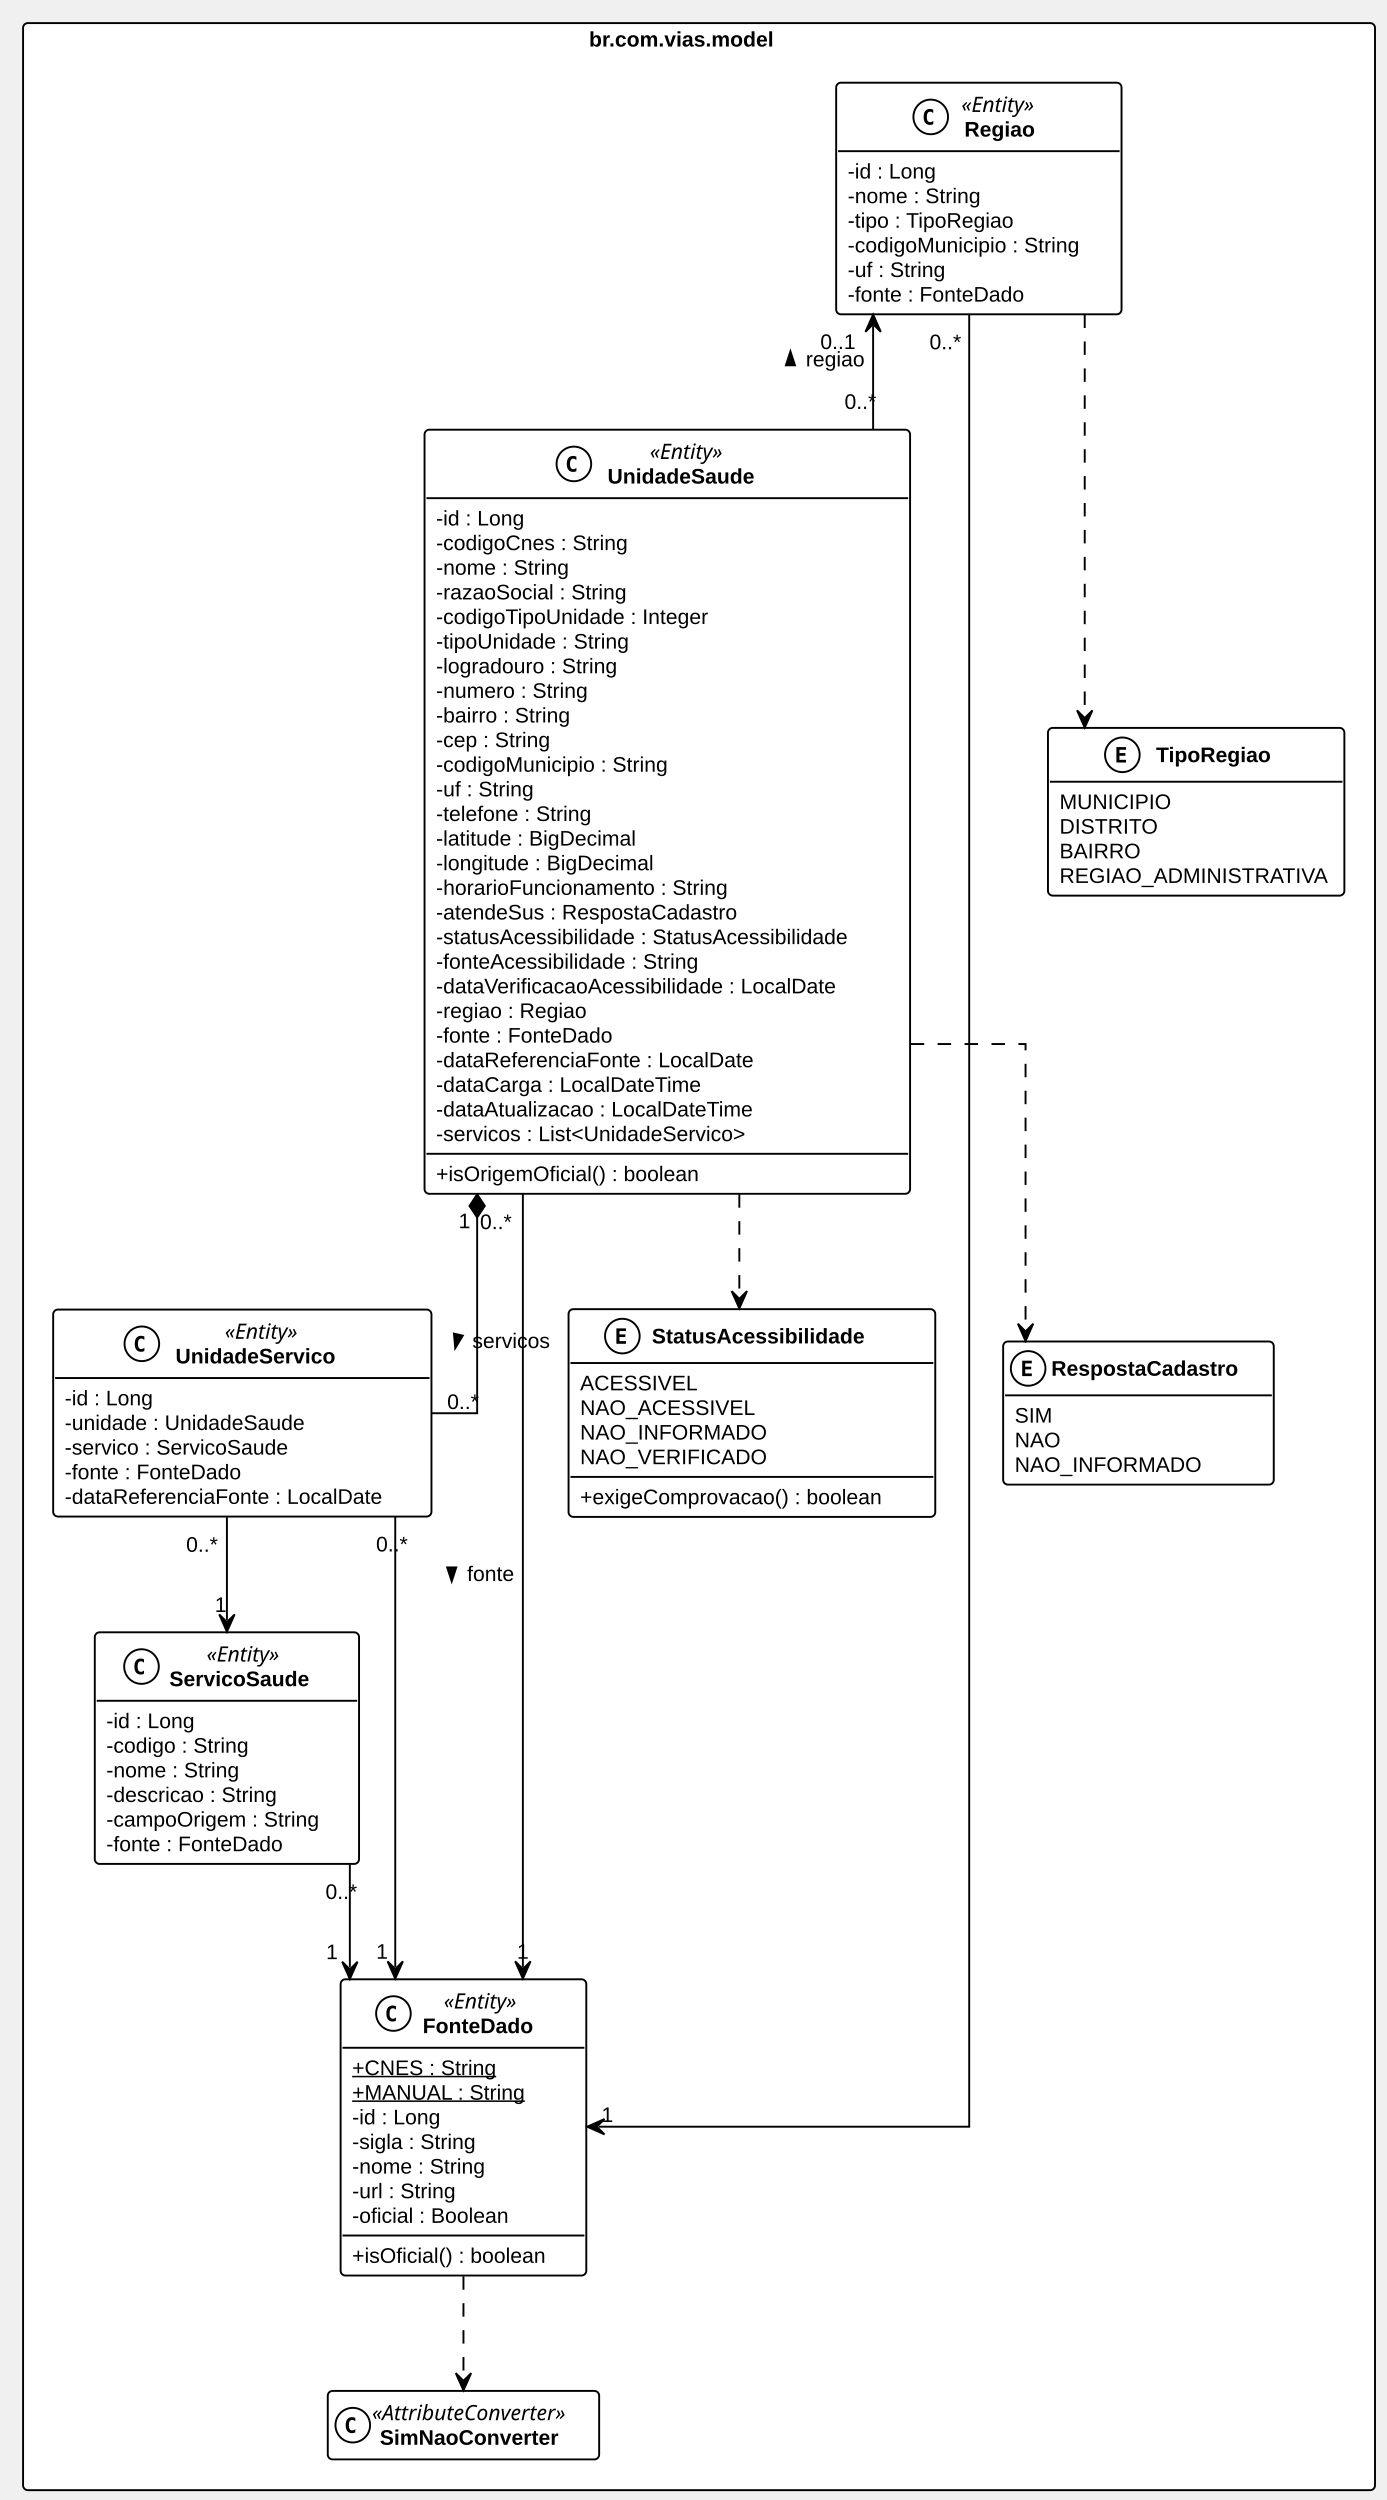
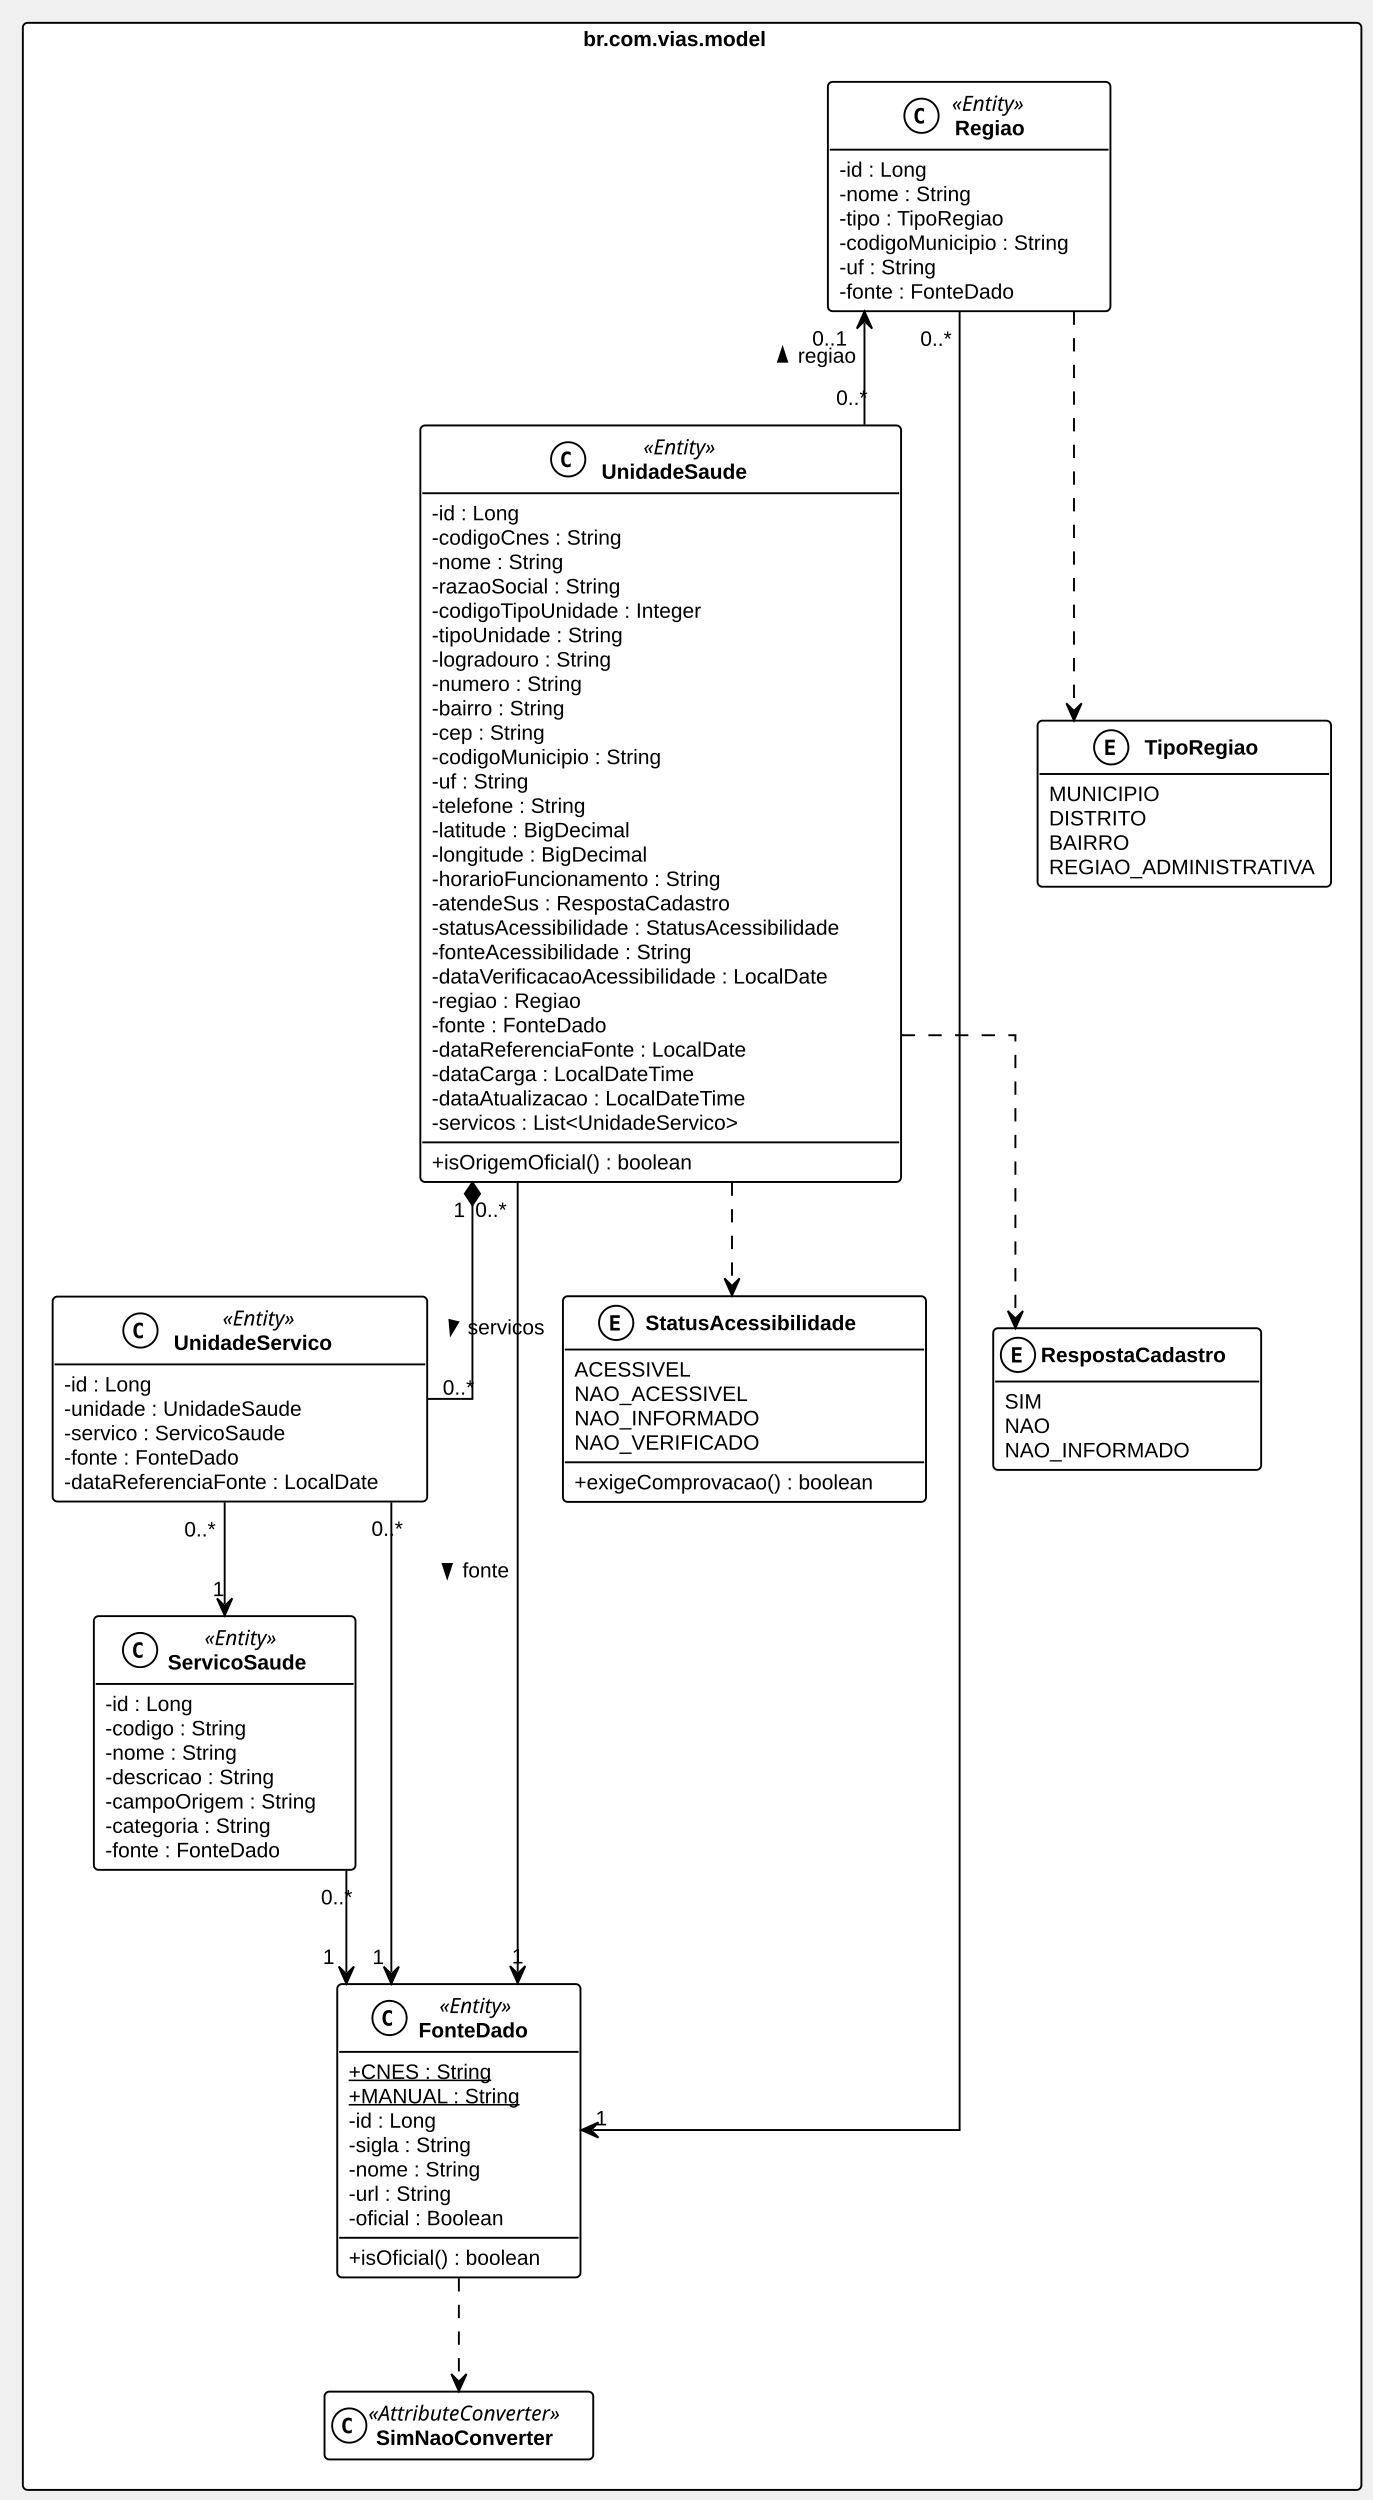
- <svg xmlns="http://www.w3.org/2000/svg" contentStyleType="text/css" data-diagram-type="CLASS" height="1300px" preserveAspectRatio="none" style="width:721px;height:1300px;background:#FFFFFF;" version="1.1" viewBox="0 0 721 1300" width="721px" zoomAndPan="magnify">
+ <svg xmlns="http://www.w3.org/2000/svg" contentStyleType="text/css" data-diagram-type="CLASS" height="1313px" preserveAspectRatio="none" style="width:721px;height:1313px;background:#FFFFFF;" version="1.1" viewBox="0 0 721 1313" width="721px" zoomAndPan="magnify">
  <defs />
  <g>
    <g class="cluster" data-entity="model" data-source-line="12" data-uid="ent0002" id="cluster_model">
-       <rect fill="#FFFFFF" height="1282.89" rx="2.5" ry="2.5" style="stroke:#000000;stroke-width:1;" width="703" x="12" y="12" />
+       <rect fill="#FFFFFF" height="1295.7" rx="2.5" ry="2.5" style="stroke:#000000;stroke-width:1;" width="703" x="12" y="12" />
      <text fill="#000000" font-family="Arial" font-size="11" font-weight="bold" lengthAdjust="spacing" textLength="114.41" x="306.295" y="24.21">br.com.vias.model</text>
    </g>
    <g class="entity" data-entity="UnidadeSaude" data-source-line="13" data-uid="ent0003" id="entity_UnidadeSaude">
      <rect fill="#FFFFFF" height="397.336" rx="2.5" ry="2.5" style="stroke:#000000;stroke-width:1;" width="252.485" x="220.76" y="223.44" />
      <ellipse cx="298.415" cy="241.245" fill="#FFFFFF" rx="9" ry="9" style="stroke:#000000;stroke-width:1;" />
      <path d="M299.727,245.01 Q299.352,245.213 298.93,245.307 Q298.524,245.401 298.055,245.401 Q296.446,245.401 295.587,244.338 Q294.727,243.26 294.727,241.245 Q294.727,239.213 295.587,238.151 Q296.446,237.073 298.055,237.073 Q298.524,237.073 298.93,237.182 Q299.352,237.276 299.727,237.463 L299.727,239.229 Q299.305,238.854 298.915,238.682 Q298.54,238.51 298.134,238.51 Q297.274,238.51 296.821,239.198 Q296.384,239.885 296.384,241.245 Q296.384,242.604 296.821,243.292 Q297.274,243.979 298.134,243.979 Q298.54,243.979 298.915,243.807 Q299.305,243.635 299.727,243.245 L299.727,245.01 Z " fill="#000000" />
      <text fill="#000000" font-family="Verdana" font-size="11" font-style="italic" lengthAdjust="spacing" textLength="45.692" x="337.907" y="238.65">«Entity»</text>
      <text fill="#000000" font-family="Arial" font-size="11" font-weight="bold" lengthAdjust="spacing" textLength="89.676" x="315.915" y="251.455">UnidadeSaude</text>
      <line style="stroke:#000000;stroke-width:1;" x1="221.76" x2="472.245" y1="259.049" y2="259.049" />
      <text fill="#000000" font-family="Arial" font-size="11" lengthAdjust="spacing" textLength="51.52" x="226.76" y="273.26">-id : Long</text>
      <text fill="#000000" font-family="Arial" font-size="11" lengthAdjust="spacing" textLength="111.176" x="226.76" y="286.065">-codigoCnes : String</text>
      <text fill="#000000" font-family="Arial" font-size="11" lengthAdjust="spacing" textLength="78.681" x="226.76" y="298.869">-nome : String</text>
      <text fill="#000000" font-family="Arial" font-size="11" lengthAdjust="spacing" textLength="110.618" x="226.76" y="311.674">-razaoSocial : String</text>
      <text fill="#000000" font-family="Arial" font-size="11" lengthAdjust="spacing" textLength="159.806" x="226.76" y="324.479">-codigoTipoUnidade : Integer</text>
      <text fill="#000000" font-family="Arial" font-size="11" lengthAdjust="spacing" textLength="114.13" x="226.76" y="337.283">-tipoUnidade : String</text>
      <text fill="#000000" font-family="Arial" font-size="11" lengthAdjust="spacing" textLength="107.465" x="226.76" y="350.088">-logradouro : String</text>
      <text fill="#000000" font-family="Arial" font-size="11" lengthAdjust="spacing" textLength="90.175" x="226.76" y="362.893">-numero : String</text>
      <text fill="#000000" font-family="Arial" font-size="11" lengthAdjust="spacing" textLength="80.051" x="226.76" y="375.697">-bairro : String</text>
      <text fill="#000000" font-family="Arial" font-size="11" lengthAdjust="spacing" textLength="67.294" x="226.76" y="388.502">-cep : String</text>
      <text fill="#000000" font-family="Arial" font-size="11" lengthAdjust="spacing" textLength="136.388" x="226.76" y="401.307">-codigoMunicipio : String</text>
      <text fill="#000000" font-family="Arial" font-size="11" lengthAdjust="spacing" textLength="58.341" x="226.76" y="414.111">-uf : String</text>
      <text fill="#000000" font-family="Arial" font-size="11" lengthAdjust="spacing" textLength="92.743" x="226.76" y="426.916">-telefone : String</text>
      <text fill="#000000" font-family="Arial" font-size="11" lengthAdjust="spacing" textLength="119.308" x="226.76" y="439.721">-latitude : BigDecimal</text>
      <text fill="#000000" font-family="Arial" font-size="11" lengthAdjust="spacing" textLength="128.939" x="226.76" y="452.525">-longitude : BigDecimal</text>
      <text fill="#000000" font-family="Arial" font-size="11" lengthAdjust="spacing" textLength="172.084" x="226.76" y="465.33">-horarioFuncionamento : String</text>
      <text fill="#000000" font-family="Arial" font-size="11" lengthAdjust="spacing" textLength="172.976" x="226.76" y="478.135">-atendeSus : RespostaCadastro</text>
      <text fill="#000000" font-family="Arial" font-size="11" lengthAdjust="spacing" textLength="240.485" x="226.76" y="490.94">-statusAcessibilidade : StatusAcessibilidade</text>
      <text fill="#000000" font-family="Arial" font-size="11" lengthAdjust="spacing" textLength="154.634" x="226.76" y="503.744">-fonteAcessibilidade : String</text>
      <text fill="#000000" font-family="Arial" font-size="11" lengthAdjust="spacing" textLength="234.029" x="226.76" y="516.549">-dataVerificacaoAcessibilidade : LocalDate</text>
      <text fill="#000000" font-family="Arial" font-size="11" lengthAdjust="spacing" textLength="87.388" x="226.76" y="529.354">-regiao : Regiao</text>
      <text fill="#000000" font-family="Arial" font-size="11" lengthAdjust="spacing" textLength="103.356" x="226.76" y="542.158">-fonte : FonteDado</text>
      <text fill="#000000" font-family="Arial" font-size="11" lengthAdjust="spacing" textLength="184.707" x="226.76" y="554.963">-dataReferenciaFonte : LocalDate</text>
      <text fill="#000000" font-family="Arial" font-size="11" lengthAdjust="spacing" textLength="154.365" x="226.76" y="567.768">-dataCarga : LocalDateTime</text>
      <text fill="#000000" font-family="Arial" font-size="11" lengthAdjust="spacing" textLength="185.394" x="226.76" y="580.572">-dataAtualizacao : LocalDateTime</text>
      <text fill="#000000" font-family="Arial" font-size="11" lengthAdjust="spacing" textLength="183.595" x="226.76" y="593.377">-servicos : List&lt;UnidadeServico&gt;</text>
      <line style="stroke:#000000;stroke-width:1;" x1="221.76" x2="472.245" y1="599.971" y2="599.971" />
      <text fill="#000000" font-family="Arial" font-size="11" lengthAdjust="spacing" textLength="156.455" x="226.76" y="614.182">+isOrigemOficial() : boolean</text>
    </g>
    <g class="entity" data-entity="UnidadeServico" data-source-line="42" data-uid="ent0004" id="entity_UnidadeServico">
      <rect fill="#FFFFFF" height="107.633" rx="2.5" ry="2.5" style="stroke:#000000;stroke-width:1;" width="196.707" x="27.65" y="680.97" />
      <ellipse cx="73.758" cy="698.775" fill="#FFFFFF" rx="9" ry="9" style="stroke:#000000;stroke-width:1;" />
      <path d="M75.07,702.54 Q74.695,702.743 74.273,702.837 Q73.867,702.931 73.398,702.931 Q71.789,702.931 70.93,701.868 Q70.07,700.79 70.07,698.775 Q70.07,696.743 70.93,695.681 Q71.789,694.603 73.398,694.603 Q73.867,694.603 74.273,694.712 Q74.695,694.806 75.07,694.993 L75.07,696.759 Q74.648,696.384 74.258,696.212 Q73.883,696.04 73.476,696.04 Q72.617,696.04 72.164,696.728 Q71.726,697.415 71.726,698.775 Q71.726,700.134 72.164,700.822 Q72.617,701.509 73.476,701.509 Q73.883,701.509 74.258,701.337 Q74.648,701.165 75.07,700.775 L75.07,702.54 Z " fill="#000000" />
      <text fill="#000000" font-family="Verdana" font-size="11" font-style="italic" lengthAdjust="spacing" textLength="45.692" x="116.907" y="696.18">«Entity»</text>
      <text fill="#000000" font-family="Arial" font-size="11" font-weight="bold" lengthAdjust="spacing" textLength="96.991" x="91.258" y="708.985">UnidadeServico</text>
      <line style="stroke:#000000;stroke-width:1;" x1="28.65" x2="223.357" y1="716.579" y2="716.579" />
      <text fill="#000000" font-family="Arial" font-size="11" lengthAdjust="spacing" textLength="51.52" x="33.65" y="730.79">-id : Long</text>
      <text fill="#000000" font-family="Arial" font-size="11" lengthAdjust="spacing" textLength="139.138" x="33.65" y="743.595">-unidade : UnidadeSaude</text>
      <text fill="#000000" font-family="Arial" font-size="11" lengthAdjust="spacing" textLength="129.094" x="33.65" y="756.399">-servico : ServicoSaude</text>
      <text fill="#000000" font-family="Arial" font-size="11" lengthAdjust="spacing" textLength="103.356" x="33.65" y="769.204">-fonte : FonteDado</text>
      <text fill="#000000" font-family="Arial" font-size="11" lengthAdjust="spacing" textLength="184.707" x="33.65" y="782.009">-dataReferenciaFonte : LocalDate</text>
    </g>
    <g class="entity" data-entity="ServicoSaude" data-source-line="49" data-uid="ent0005" id="entity_ServicoSaude">
-       <rect fill="#FFFFFF" height="120.438" rx="2.5" ry="2.5" style="stroke:#000000;stroke-width:1;" width="137.415" x="49.29" y="848.8" />
+       <rect fill="#FFFFFF" height="133.242" rx="2.5" ry="2.5" style="stroke:#000000;stroke-width:1;" width="137.415" x="49.29" y="848.8" />
      <ellipse cx="73.575" cy="866.605" fill="#FFFFFF" rx="9" ry="9" style="stroke:#000000;stroke-width:1;" />
      <path d="M74.888,870.37 Q74.513,870.573 74.091,870.667 Q73.684,870.761 73.216,870.761 Q71.606,870.761 70.747,869.698 Q69.888,868.62 69.888,866.605 Q69.888,864.573 70.747,863.511 Q71.606,862.433 73.216,862.433 Q73.684,862.433 74.091,862.542 Q74.513,862.636 74.888,862.823 L74.888,864.589 Q74.466,864.214 74.075,864.042 Q73.7,863.87 73.294,863.87 Q72.434,863.87 71.981,864.558 Q71.544,865.245 71.544,866.605 Q71.544,867.964 71.981,868.652 Q72.434,869.339 73.294,869.339 Q73.7,869.339 74.075,869.167 Q74.466,868.995 74.888,868.605 L74.888,870.37 Z " fill="#000000" />
      <text fill="#000000" font-family="Verdana" font-size="11" font-style="italic" lengthAdjust="spacing" textLength="45.692" x="107.406" y="864.01">«Entity»</text>
      <text fill="#000000" font-family="Arial" font-size="11" font-weight="bold" lengthAdjust="spacing" textLength="84.337" x="88.083" y="876.815">ServicoSaude</text>
      <line style="stroke:#000000;stroke-width:1;" x1="50.29" x2="185.705" y1="884.409" y2="884.409" />
      <text fill="#000000" font-family="Arial" font-size="11" lengthAdjust="spacing" textLength="51.52" x="55.29" y="898.62">-id : Long</text>
      <text fill="#000000" font-family="Arial" font-size="11" lengthAdjust="spacing" textLength="84.025" x="55.29" y="911.424">-codigo : String</text>
      <text fill="#000000" font-family="Arial" font-size="11" lengthAdjust="spacing" textLength="78.681" x="55.29" y="924.229">-nome : String</text>
      <text fill="#000000" font-family="Arial" font-size="11" lengthAdjust="spacing" textLength="100.123" x="55.29" y="937.034">-descricao : String</text>
      <text fill="#000000" font-family="Arial" font-size="11" lengthAdjust="spacing" textLength="125.415" x="55.29" y="949.839">-campoOrigem : String</text>
-       <text fill="#000000" font-family="Arial" font-size="11" lengthAdjust="spacing" textLength="103.356" x="55.29" y="962.643">-fonte : FonteDado</text>
-     </g>
-     <g class="entity" data-entity="Regiao" data-source-line="57" data-uid="ent0006" id="entity_Regiao">
+       <text fill="#000000" font-family="Arial" font-size="11" lengthAdjust="spacing" textLength="99.397" x="55.29" y="962.643">-categoria : String</text>
+       <text fill="#000000" font-family="Arial" font-size="11" lengthAdjust="spacing" textLength="103.356" x="55.29" y="975.448">-fonte : FonteDado</text>
+     </g>
+     <g class="entity" data-entity="Regiao" data-source-line="58" data-uid="ent0006" id="entity_Regiao">
      <rect fill="#FFFFFF" height="120.438" rx="2.5" ry="2.5" style="stroke:#000000;stroke-width:1;" width="148.388" x="434.81" y="43" />
      <ellipse cx="483.976" cy="60.805" fill="#FFFFFF" rx="9" ry="9" style="stroke:#000000;stroke-width:1;" />
      <path d="M485.289,64.57 Q484.914,64.773 484.492,64.867 Q484.086,64.961 483.617,64.961 Q482.008,64.961 481.148,63.898 Q480.289,62.82 480.289,60.805 Q480.289,58.773 481.148,57.711 Q482.008,56.633 483.617,56.633 Q484.086,56.633 484.492,56.742 Q484.914,56.836 485.289,57.023 L485.289,58.789 Q484.867,58.414 484.476,58.242 Q484.101,58.07 483.695,58.07 Q482.836,58.07 482.383,58.758 Q481.945,59.445 481.945,60.805 Q481.945,62.164 482.383,62.852 Q482.836,63.539 483.695,63.539 Q484.101,63.539 484.476,63.367 Q484.867,63.195 485.289,62.805 L485.289,64.57 Z " fill="#000000" />
      <text fill="#000000" font-family="Verdana" font-size="11" font-style="italic" lengthAdjust="spacing" textLength="45.692" x="499.908" y="58.21">«Entity»</text>
      <text fill="#000000" font-family="Arial" font-size="11" font-weight="bold" lengthAdjust="spacing" textLength="42.555" x="501.476" y="71.015">Regiao</text>
      <line style="stroke:#000000;stroke-width:1;" x1="435.81" x2="582.198" y1="78.609" y2="78.609" />
      <text fill="#000000" font-family="Arial" font-size="11" lengthAdjust="spacing" textLength="51.52" x="440.81" y="92.82">-id : Long</text>
      <text fill="#000000" font-family="Arial" font-size="11" lengthAdjust="spacing" textLength="78.681" x="440.81" y="105.624">-nome : String</text>
      <text fill="#000000" font-family="Arial" font-size="11" lengthAdjust="spacing" textLength="97.158" x="440.81" y="118.429">-tipo : TipoRegiao</text>
      <text fill="#000000" font-family="Arial" font-size="11" lengthAdjust="spacing" textLength="136.388" x="440.81" y="131.234">-codigoMunicipio : String</text>
      <text fill="#000000" font-family="Arial" font-size="11" lengthAdjust="spacing" textLength="58.341" x="440.81" y="144.039">-uf : String</text>
      <text fill="#000000" font-family="Arial" font-size="11" lengthAdjust="spacing" textLength="103.356" x="440.81" y="156.843">-fonte : FonteDado</text>
    </g>
-     <g class="entity" data-entity="FonteDado" data-source-line="65" data-uid="ent0007" id="entity_FonteDado">
-       <rect fill="#FFFFFF" height="154.047" rx="2.5" ry="2.5" style="stroke:#000000;stroke-width:1;" width="127.752" x="177.12" y="1029.23" />
-       <ellipse cx="204.586" cy="1047.035" fill="#FFFFFF" rx="9" ry="9" style="stroke:#000000;stroke-width:1;" />
-       <path d="M205.898,1050.8 Q205.523,1051.003 205.101,1051.097 Q204.695,1051.191 204.226,1051.191 Q202.617,1051.191 201.758,1050.128 Q200.898,1049.05 200.898,1047.035 Q200.898,1045.003 201.758,1043.941 Q202.617,1042.863 204.226,1042.863 Q204.695,1042.863 205.101,1042.972 Q205.523,1043.066 205.898,1043.253 L205.898,1045.019 Q205.476,1044.644 205.086,1044.472 Q204.711,1044.3 204.305,1044.3 Q203.445,1044.3 202.992,1044.988 Q202.555,1045.675 202.555,1047.035 Q202.555,1048.394 202.992,1049.082 Q203.445,1049.769 204.305,1049.769 Q204.711,1049.769 205.086,1049.597 Q205.476,1049.425 205.898,1049.035 L205.898,1050.8 Z " fill="#000000" />
-       <text fill="#000000" font-family="Verdana" font-size="11" font-style="italic" lengthAdjust="spacing" textLength="45.692" x="230.758" y="1044.44">«Entity»</text>
-       <text fill="#000000" font-family="Arial" font-size="11" font-weight="bold" lengthAdjust="spacing" textLength="67.606" x="219.801" y="1057.245">FonteDado</text>
-       <line style="stroke:#000000;stroke-width:1;" x1="178.12" x2="303.872" y1="1064.839" y2="1064.839" />
-       <text fill="#000000" font-family="Arial" font-size="11" lengthAdjust="spacing" text-decoration="underline" textLength="82.586" x="183.12" y="1079.05">+CNES : String</text>
-       <text fill="#000000" font-family="Arial" font-size="11" lengthAdjust="spacing" text-decoration="underline" textLength="99.693" x="183.12" y="1091.854">+MANUAL : String</text>
-       <text fill="#000000" font-family="Arial" font-size="11" lengthAdjust="spacing" textLength="51.52" x="183.12" y="1104.659">-id : Long</text>
-       <text fill="#000000" font-family="Arial" font-size="11" lengthAdjust="spacing" textLength="73.063" x="183.12" y="1117.464">-sigla : String</text>
-       <text fill="#000000" font-family="Arial" font-size="11" lengthAdjust="spacing" textLength="78.681" x="183.12" y="1130.269">-nome : String</text>
-       <text fill="#000000" font-family="Arial" font-size="11" lengthAdjust="spacing" textLength="62.047" x="183.12" y="1143.073">-url : String</text>
-       <text fill="#000000" font-family="Arial" font-size="11" lengthAdjust="spacing" textLength="91.77" x="183.12" y="1155.878">-oficial : Boolean</text>
-       <line style="stroke:#000000;stroke-width:1;" x1="178.12" x2="303.872" y1="1162.472" y2="1162.472" />
-       <text fill="#000000" font-family="Arial" font-size="11" lengthAdjust="spacing" textLength="115.752" x="183.12" y="1176.683">+isOficial() : boolean</text>
-     </g>
-     <g class="entity" data-entity="StatusAcessibilidade" data-source-line="75" data-uid="ent0008" id="entity_StatusAcessibilidade">
-       <rect fill="#FFFFFF" height="108.023" rx="2.5" ry="2.5" style="stroke:#000000;stroke-width:1;" width="190.691" x="295.65" y="680.77" />
-       <ellipse cx="323.623" cy="694.77" fill="#FFFFFF" rx="9" ry="9" style="stroke:#000000;stroke-width:1;" />
-       <path d="M325.514,698.77 L320.53,698.77 L320.53,690.754 L325.514,690.754 L325.514,692.145 L322.108,692.145 L322.108,693.879 L325.202,693.879 L325.202,695.27 L322.108,695.27 L322.108,697.379 L325.514,697.379 L325.514,698.77 Z " fill="#000000" />
-       <text fill="#000000" font-family="Arial" font-size="11" font-weight="bold" lengthAdjust="spacing" textLength="129.417" x="338.951" y="698.578">StatusAcessibilidade</text>
-       <line style="stroke:#000000;stroke-width:1;" x1="296.65" x2="485.341" y1="708.77" y2="708.77" />
-       <text fill="#000000" font-family="Arial" font-size="11" lengthAdjust="spacing" textLength="59.968" x="301.65" y="722.98">ACESSIVEL</text>
-       <text fill="#000000" font-family="Arial" font-size="11" lengthAdjust="spacing" textLength="89.88" x="301.65" y="735.785">NAO_ACESSIVEL</text>
-       <text fill="#000000" font-family="Arial" font-size="11" lengthAdjust="spacing" textLength="98.157" x="301.65" y="748.59">NAO_INFORMADO</text>
-       <text fill="#000000" font-family="Arial" font-size="11" lengthAdjust="spacing" textLength="97.179" x="301.65" y="761.394">NAO_VERIFICADO</text>
-       <line style="stroke:#000000;stroke-width:1;" x1="296.65" x2="485.341" y1="767.989" y2="767.989" />
-       <text fill="#000000" font-family="Arial" font-size="11" lengthAdjust="spacing" textLength="178.691" x="301.65" y="782.199">+exigeComprovacao() : boolean</text>
-     </g>
-     <g class="entity" data-entity="RespostaCadastro" data-source-line="82" data-uid="ent0009" id="entity_RespostaCadastro">
+     <g class="entity" data-entity="FonteDado" data-source-line="66" data-uid="ent0007" id="entity_FonteDado">
+       <rect fill="#FFFFFF" height="154.047" rx="2.5" ry="2.5" style="stroke:#000000;stroke-width:1;" width="127.752" x="177.12" y="1042.04" />
+       <ellipse cx="204.586" cy="1059.845" fill="#FFFFFF" rx="9" ry="9" style="stroke:#000000;stroke-width:1;" />
+       <path d="M205.898,1063.61 Q205.523,1063.813 205.101,1063.907 Q204.695,1064.001 204.226,1064.001 Q202.617,1064.001 201.758,1062.938 Q200.898,1061.86 200.898,1059.845 Q200.898,1057.813 201.758,1056.751 Q202.617,1055.673 204.226,1055.673 Q204.695,1055.673 205.101,1055.782 Q205.523,1055.876 205.898,1056.063 L205.898,1057.829 Q205.476,1057.454 205.086,1057.282 Q204.711,1057.11 204.305,1057.11 Q203.445,1057.11 202.992,1057.798 Q202.555,1058.485 202.555,1059.845 Q202.555,1061.204 202.992,1061.892 Q203.445,1062.579 204.305,1062.579 Q204.711,1062.579 205.086,1062.407 Q205.476,1062.235 205.898,1061.845 L205.898,1063.61 Z " fill="#000000" />
+       <text fill="#000000" font-family="Verdana" font-size="11" font-style="italic" lengthAdjust="spacing" textLength="45.692" x="230.758" y="1057.25">«Entity»</text>
+       <text fill="#000000" font-family="Arial" font-size="11" font-weight="bold" lengthAdjust="spacing" textLength="67.606" x="219.801" y="1070.055">FonteDado</text>
+       <line style="stroke:#000000;stroke-width:1;" x1="178.12" x2="303.872" y1="1077.649" y2="1077.649" />
+       <text fill="#000000" font-family="Arial" font-size="11" lengthAdjust="spacing" text-decoration="underline" textLength="82.586" x="183.12" y="1091.86">+CNES : String</text>
+       <text fill="#000000" font-family="Arial" font-size="11" lengthAdjust="spacing" text-decoration="underline" textLength="99.693" x="183.12" y="1104.665">+MANUAL : String</text>
+       <text fill="#000000" font-family="Arial" font-size="11" lengthAdjust="spacing" textLength="51.52" x="183.12" y="1117.469">-id : Long</text>
+       <text fill="#000000" font-family="Arial" font-size="11" lengthAdjust="spacing" textLength="73.063" x="183.12" y="1130.274">-sigla : String</text>
+       <text fill="#000000" font-family="Arial" font-size="11" lengthAdjust="spacing" textLength="78.681" x="183.12" y="1143.079">-nome : String</text>
+       <text fill="#000000" font-family="Arial" font-size="11" lengthAdjust="spacing" textLength="62.047" x="183.12" y="1155.883">-url : String</text>
+       <text fill="#000000" font-family="Arial" font-size="11" lengthAdjust="spacing" textLength="91.77" x="183.12" y="1168.688">-oficial : Boolean</text>
+       <line style="stroke:#000000;stroke-width:1;" x1="178.12" x2="303.872" y1="1175.282" y2="1175.282" />
+       <text fill="#000000" font-family="Arial" font-size="11" lengthAdjust="spacing" textLength="115.752" x="183.12" y="1189.493">+isOficial() : boolean</text>
+     </g>
+     <g class="entity" data-entity="StatusAcessibilidade" data-source-line="76" data-uid="ent0008" id="entity_StatusAcessibilidade">
+       <rect fill="#FFFFFF" height="108.023" rx="2.5" ry="2.5" style="stroke:#000000;stroke-width:1;" width="190.691" x="295.65" y="680.78" />
+       <ellipse cx="323.623" cy="694.78" fill="#FFFFFF" rx="9" ry="9" style="stroke:#000000;stroke-width:1;" />
+       <path d="M325.514,698.78 L320.53,698.78 L320.53,690.764 L325.514,690.764 L325.514,692.155 L322.108,692.155 L322.108,693.889 L325.202,693.889 L325.202,695.28 L322.108,695.28 L322.108,697.389 L325.514,697.389 L325.514,698.78 Z " fill="#000000" />
+       <text fill="#000000" font-family="Arial" font-size="11" font-weight="bold" lengthAdjust="spacing" textLength="129.417" x="338.951" y="698.588">StatusAcessibilidade</text>
+       <line style="stroke:#000000;stroke-width:1;" x1="296.65" x2="485.341" y1="708.78" y2="708.78" />
+       <text fill="#000000" font-family="Arial" font-size="11" lengthAdjust="spacing" textLength="59.968" x="301.65" y="722.99">ACESSIVEL</text>
+       <text fill="#000000" font-family="Arial" font-size="11" lengthAdjust="spacing" textLength="89.88" x="301.65" y="735.795">NAO_ACESSIVEL</text>
+       <text fill="#000000" font-family="Arial" font-size="11" lengthAdjust="spacing" textLength="98.157" x="301.65" y="748.6">NAO_INFORMADO</text>
+       <text fill="#000000" font-family="Arial" font-size="11" lengthAdjust="spacing" textLength="97.179" x="301.65" y="761.404">NAO_VERIFICADO</text>
+       <line style="stroke:#000000;stroke-width:1;" x1="296.65" x2="485.341" y1="767.999" y2="767.999" />
+       <text fill="#000000" font-family="Arial" font-size="11" lengthAdjust="spacing" textLength="178.691" x="301.65" y="782.209">+exigeComprovacao() : boolean</text>
+     </g>
+     <g class="entity" data-entity="RespostaCadastro" data-source-line="83" data-uid="ent0009" id="entity_RespostaCadastro">
      <rect fill="#FFFFFF" height="74.414" rx="2.5" ry="2.5" style="stroke:#000000;stroke-width:1;" width="140.718" x="521.64" y="697.58" />
      <ellipse cx="534.64" cy="711.58" fill="#FFFFFF" rx="9" ry="9" style="stroke:#000000;stroke-width:1;" />
      <path d="M536.531,715.58 L531.546,715.58 L531.546,707.564 L536.531,707.564 L536.531,708.955 L533.124,708.955 L533.124,710.689 L536.218,710.689 L536.218,712.08 L533.124,712.08 L533.124,714.189 L536.531,714.189 L536.531,715.58 Z " fill="#000000" />
      <text fill="#000000" font-family="Arial" font-size="11" font-weight="bold" lengthAdjust="spacing" textLength="112.718" x="546.64" y="715.388">RespostaCadastro</text>
      <line style="stroke:#000000;stroke-width:1;" x1="522.64" x2="661.358" y1="725.58" y2="725.58" />
      <text fill="#000000" font-family="Arial" font-size="11" lengthAdjust="spacing" textLength="19.717" x="527.64" y="739.79">SIM</text>
      <text fill="#000000" font-family="Arial" font-size="11" lengthAdjust="spacing" textLength="24.412" x="527.64" y="752.595">NAO</text>
      <text fill="#000000" font-family="Arial" font-size="11" lengthAdjust="spacing" textLength="98.157" x="527.64" y="765.4">NAO_INFORMADO</text>
    </g>
-     <g class="entity" data-entity="TipoRegiao" data-source-line="87" data-uid="ent0010" id="entity_TipoRegiao">
+     <g class="entity" data-entity="TipoRegiao" data-source-line="88" data-uid="ent0010" id="entity_TipoRegiao">
      <rect fill="#FFFFFF" height="87.219" rx="2.5" ry="2.5" style="stroke:#000000;stroke-width:1;" width="154.13" x="544.94" y="378.5" />
      <ellipse cx="583.625" cy="392.5" fill="#FFFFFF" rx="9" ry="9" style="stroke:#000000;stroke-width:1;" />
      <path d="M585.515,396.5 L580.531,396.5 L580.531,388.484 L585.515,388.484 L585.515,389.875 L582.109,389.875 L582.109,391.609 L585.203,391.609 L585.203,393 L582.109,393 L582.109,395.109 L585.515,395.109 L585.515,396.5 Z " fill="#000000" />
      <text fill="#000000" font-family="Arial" font-size="11" font-weight="bold" lengthAdjust="spacing" textLength="69.26" x="601.125" y="396.308">TipoRegiao</text>
      <line style="stroke:#000000;stroke-width:1;" x1="545.94" x2="698.07" y1="406.5" y2="406.5" />
      <text fill="#000000" font-family="Arial" font-size="11" lengthAdjust="spacing" textLength="58.475" x="550.94" y="420.71">MUNICIPIO</text>
      <text fill="#000000" font-family="Arial" font-size="11" lengthAdjust="spacing" textLength="51.681" x="550.94" y="433.515">DISTRITO</text>
      <text fill="#000000" font-family="Arial" font-size="11" lengthAdjust="spacing" textLength="42.26" x="550.94" y="446.32">BAIRRO</text>
      <text fill="#000000" font-family="Arial" font-size="11" lengthAdjust="spacing" textLength="142.13" x="550.94" y="459.125">REGIAO_ADMINISTRATIVA</text>
    </g>
-     <g class="entity" data-entity="SimNaoConverter" data-source-line="93" data-uid="ent0011" id="entity_SimNaoConverter">
-       <rect fill="#FFFFFF" height="35.609" rx="2.5" ry="2.5" style="stroke:#000000;stroke-width:1;" width="141.127" x="170.44" y="1243.28" />
-       <ellipse cx="183.44" cy="1261.085" fill="#FFFFFF" rx="9" ry="9" style="stroke:#000000;stroke-width:1;" />
-       <path d="M184.752,1264.85 Q184.377,1265.053 183.956,1265.147 Q183.549,1265.241 183.081,1265.241 Q181.471,1265.241 180.612,1264.178 Q179.752,1263.1 179.752,1261.085 Q179.752,1259.053 180.612,1257.991 Q181.471,1256.913 183.081,1256.913 Q183.549,1256.913 183.956,1257.022 Q184.377,1257.116 184.752,1257.303 L184.752,1259.069 Q184.331,1258.694 183.94,1258.522 Q183.565,1258.35 183.159,1258.35 Q182.299,1258.35 181.846,1259.038 Q181.409,1259.725 181.409,1261.085 Q181.409,1262.444 181.846,1263.132 Q182.299,1263.819 183.159,1263.819 Q183.565,1263.819 183.94,1263.647 Q184.331,1263.475 184.752,1263.085 L184.752,1264.85 Z " fill="#000000" />
-       <text fill="#000000" font-family="Verdana" font-size="11" font-style="italic" lengthAdjust="spacing" textLength="117.127" x="193.44" y="1258.49">«AttributeConverter»</text>
-       <text fill="#000000" font-family="Arial" font-size="11" font-weight="bold" lengthAdjust="spacing" textLength="109.001" x="197.503" y="1271.295">SimNaoConverter</text>
-     </g>
-     <g class="link" data-entity-1="UnidadeSaude" data-entity-2="UnidadeServico" data-source-line="96" data-uid="lnk12" id="link_UnidadeSaude_UnidadeServico">
-       <path codeLine="96" d="M248.12,633.08 C248.12,694.77 248.12,734.89 248.12,734.89 C248.12,734.89 238.46,734.89 224.57,734.89" fill="none" id="UnidadeSaude-backto-UnidadeServico" style="stroke:#000000;stroke-width:1;" />
-       <polygon fill="#000000" points="248.12,621.08,244.12,627.08,248.12,633.08,252.12,627.08,248.12,621.08" style="stroke:#000000;stroke-width:1;" />
-       <polygon fill="#000000" points="236.719,701.059,240.64,694.539,236.059,693.48,236.719,701.059" style="stroke:#000000;stroke-width:1;" />
-       <text fill="#000000" font-family="Arial" font-size="11" lengthAdjust="spacing" textLength="45.096" x="245.62" y="700.97">servicos</text>
-       <text fill="#000000" font-family="Arial" font-size="11" lengthAdjust="spacing" textLength="6.998" x="238.476" y="638.671">1</text>
-       <text fill="#000000" font-family="Arial" font-size="11" lengthAdjust="spacing" textLength="19.492" x="232.524" y="732.697">0..*</text>
-     </g>
-     <g class="link" data-entity-1="UnidadeServico" data-entity-2="ServicoSaude" data-source-line="97" data-uid="lnk13" id="link_UnidadeServico_ServicoSaude">
-       <path codeLine="97" d="M118,788.96 C118,807.84 118,823.14 118,842.5" fill="none" id="UnidadeServico-to-ServicoSaude" style="stroke:#000000;stroke-width:1;" />
-       <polygon fill="#000000" points="118,848.5,122,839.5,118,843.5,114,839.5,118,848.5" style="stroke:#000000;stroke-width:1;" />
-       <text fill="#000000" font-family="Arial" font-size="11" lengthAdjust="spacing" textLength="19.492" x="96.789" y="806.932">0..*</text>
-       <text fill="#000000" font-family="Arial" font-size="11" lengthAdjust="spacing" textLength="6.998" x="111.68" y="838.239">1</text>
-     </g>
-     <g class="link" data-entity-1="Regiao" data-entity-2="UnidadeSaude" data-source-line="98" data-uid="lnk14" id="link_Regiao_UnidadeSaude">
-       <path codeLine="98" d="M454.02,169.57 C454.02,187.27 454.02,201.66 454.02,223.07" fill="none" id="Regiao-backto-UnidadeSaude" style="stroke:#000000;stroke-width:1;" />
-       <polygon fill="#000000" points="454.02,163.57,450.02,172.57,454.02,168.57,458.02,172.57,454.02,163.57" style="stroke:#000000;stroke-width:1;" />
-       <polygon fill="#000000" points="411.02,182.722,408.669,189.958,413.371,189.958,411.02,182.722" style="stroke:#000000;stroke-width:1;" />
-       <text fill="#000000" font-family="Arial" font-size="11" lengthAdjust="spacing" textLength="34.799" x="419.02" y="190.53">regiao</text>
-       <text fill="#000000" font-family="Arial" font-size="11" lengthAdjust="spacing" textLength="20.99" x="426.563" y="181.499">0..1</text>
-       <text fill="#000000" font-family="Arial" font-size="11" lengthAdjust="spacing" textLength="19.492" x="439.144" y="212.647">0..*</text>
-     </g>
-     <g class="link" data-entity-1="UnidadeSaude" data-entity-2="FonteDado" data-source-line="99" data-uid="lnk15" id="link_UnidadeSaude_FonteDado">
-       <path codeLine="99" d="M271.89,620.91 C271.89,757.22 271.89,924.57 271.89,1022.9" fill="none" id="UnidadeSaude-to-FonteDado" style="stroke:#000000;stroke-width:1;" />
-       <polygon fill="#000000" points="271.89,1028.9,275.89,1019.9,271.89,1023.9,267.89,1019.9,271.89,1028.9" style="stroke:#000000;stroke-width:1;" />
-       <polygon fill="#000000" points="234.89,822.312,237.241,815.076,232.539,815.076,234.89,822.312" style="stroke:#000000;stroke-width:1;" />
-       <text fill="#000000" font-family="Arial" font-size="11" lengthAdjust="spacing" textLength="28.655" x="242.89" y="822.12">fonte</text>
-       <text fill="#000000" font-family="Arial" font-size="11" lengthAdjust="spacing" textLength="19.492" x="249.594" y="639.136">0..*</text>
-       <text fill="#000000" font-family="Arial" font-size="11" lengthAdjust="spacing" textLength="6.998" x="268.818" y="1018.556">1</text>
-     </g>
-     <g class="link" data-entity-1="UnidadeServico" data-entity-2="FonteDado" data-source-line="100" data-uid="lnk16" id="link_UnidadeServico_FonteDado">
-       <path codeLine="100" d="M205.53,788.8 C205.53,851.98 205.53,951.07 205.53,1022.9" fill="none" id="UnidadeServico-to-FonteDado" style="stroke:#000000;stroke-width:1;" />
-       <polygon fill="#000000" points="205.53,1028.9,209.53,1019.9,205.53,1023.9,201.53,1019.9,205.53,1028.9" style="stroke:#000000;stroke-width:1;" />
-       <text fill="#000000" font-family="Arial" font-size="11" lengthAdjust="spacing" textLength="19.492" x="195.534" y="806.751">0..*</text>
-       <text fill="#000000" font-family="Arial" font-size="11" lengthAdjust="spacing" textLength="6.998" x="195.615" y="1018.556">1</text>
-     </g>
-     <g class="link" data-entity-1="ServicoSaude" data-entity-2="FonteDado" data-source-line="101" data-uid="lnk17" id="link_ServicoSaude_FonteDado">
-       <path codeLine="101" d="M181.92,969.53 C181.92,988.33 181.92,1003.31 181.92,1023.09" fill="none" id="ServicoSaude-to-FonteDado" style="stroke:#000000;stroke-width:1;" />
-       <polygon fill="#000000" points="181.92,1029.09,185.92,1020.09,181.92,1024.09,177.92,1020.09,181.92,1029.09" style="stroke:#000000;stroke-width:1;" />
-       <text fill="#000000" font-family="Arial" font-size="11" lengthAdjust="spacing" textLength="19.492" x="169.241" y="987.477">0..*</text>
-       <text fill="#000000" font-family="Arial" font-size="11" lengthAdjust="spacing" textLength="6.998" x="169.57" y="1018.766">1</text>
-     </g>
-     <g class="link" data-entity-1="Regiao" data-entity-2="FonteDado" data-source-line="102" data-uid="lnk18" id="link_Regiao_FonteDado">
-       <path codeLine="102" d="M503.99,163.68 C503.99,380.46 503.99,1105.89 503.99,1105.89 C503.99,1105.89 389.19,1105.89 311.34,1105.89" fill="none" id="Regiao-to-FonteDado" style="stroke:#000000;stroke-width:1;" />
-       <polygon fill="#000000" points="305.34,1105.89,314.34,1109.89,310.34,1105.89,314.34,1101.89,305.34,1105.89" style="stroke:#000000;stroke-width:1;" />
-       <text fill="#000000" font-family="Arial" font-size="11" lengthAdjust="spacing" textLength="19.492" x="483.34" y="181.622">0..*</text>
-       <text fill="#000000" font-family="Arial" font-size="11" lengthAdjust="spacing" textLength="6.998" x="312.76" y="1103.448">1</text>
-     </g>
-     <g class="link" data-entity-1="UnidadeSaude" data-entity-2="StatusAcessibilidade" data-source-line="103" data-uid="lnk19" id="link_UnidadeSaude_StatusAcessibilidade">
-       <path codeLine="103" d="M384.45,621.02 C384.45,642.57 384.45,656.97 384.45,674.37" fill="none" id="UnidadeSaude-to-StatusAcessibilidade" style="stroke:#000000;stroke-width:1;stroke-dasharray:7.0,7.0;" />
+     <g class="entity" data-entity="SimNaoConverter" data-source-line="94" data-uid="ent0011" id="entity_SimNaoConverter">
+       <rect fill="#FFFFFF" height="35.609" rx="2.5" ry="2.5" style="stroke:#000000;stroke-width:1;" width="141.127" x="170.44" y="1256.09" />
+       <ellipse cx="183.44" cy="1273.895" fill="#FFFFFF" rx="9" ry="9" style="stroke:#000000;stroke-width:1;" />
+       <path d="M184.752,1277.66 Q184.377,1277.863 183.956,1277.957 Q183.549,1278.051 183.081,1278.051 Q181.471,1278.051 180.612,1276.988 Q179.752,1275.91 179.752,1273.895 Q179.752,1271.863 180.612,1270.801 Q181.471,1269.723 183.081,1269.723 Q183.549,1269.723 183.956,1269.832 Q184.377,1269.926 184.752,1270.113 L184.752,1271.879 Q184.331,1271.504 183.94,1271.332 Q183.565,1271.16 183.159,1271.16 Q182.299,1271.16 181.846,1271.848 Q181.409,1272.535 181.409,1273.895 Q181.409,1275.254 181.846,1275.942 Q182.299,1276.629 183.159,1276.629 Q183.565,1276.629 183.94,1276.457 Q184.331,1276.285 184.752,1275.895 L184.752,1277.66 Z " fill="#000000" />
+       <text fill="#000000" font-family="Verdana" font-size="11" font-style="italic" lengthAdjust="spacing" textLength="117.127" x="193.44" y="1271.3">«AttributeConverter»</text>
+       <text fill="#000000" font-family="Arial" font-size="11" font-weight="bold" lengthAdjust="spacing" textLength="109.001" x="197.503" y="1284.105">SimNaoConverter</text>
+     </g>
+     <g class="link" data-entity-1="UnidadeSaude" data-entity-2="UnidadeServico" data-source-line="97" data-uid="lnk12" id="link_UnidadeSaude_UnidadeServico">
+       <path codeLine="97" d="M248.12,632.96 C248.12,694.61 248.12,734.7 248.12,734.7 C248.12,734.7 238.46,734.7 224.57,734.7" fill="none" id="UnidadeSaude-backto-UnidadeServico" style="stroke:#000000;stroke-width:1;" />
+       <polygon fill="#000000" points="248.12,620.96,244.12,626.96,248.12,632.96,252.12,626.96,248.12,620.96" style="stroke:#000000;stroke-width:1;" />
+       <polygon fill="#000000" points="236.718,700.899,240.64,694.38,236.059,693.319,236.718,700.899" style="stroke:#000000;stroke-width:1;" />
+       <text fill="#000000" font-family="Arial" font-size="11" lengthAdjust="spacing" textLength="45.096" x="245.62" y="700.81">servicos</text>
+       <text fill="#000000" font-family="Arial" font-size="11" lengthAdjust="spacing" textLength="6.998" x="238.16" y="639.188">1</text>
+       <text fill="#000000" font-family="Arial" font-size="11" lengthAdjust="spacing" textLength="19.492" x="232.524" y="732.493">0..*</text>
+     </g>
+     <g class="link" data-entity-1="UnidadeServico" data-entity-2="ServicoSaude" data-source-line="98" data-uid="lnk13" id="link_UnidadeServico_ServicoSaude">
+       <path codeLine="98" d="M118,788.99 C118,807.69 118,822.87 118,842.47" fill="none" id="UnidadeServico-to-ServicoSaude" style="stroke:#000000;stroke-width:1;" />
+       <polygon fill="#000000" points="118,848.47,122,839.47,118,843.47,114,839.47,118,848.47" style="stroke:#000000;stroke-width:1;" />
+       <text fill="#000000" font-family="Arial" font-size="11" lengthAdjust="spacing" textLength="19.492" x="96.789" y="806.966">0..*</text>
+       <text fill="#000000" font-family="Arial" font-size="11" lengthAdjust="spacing" textLength="6.998" x="111.711" y="838.292">1</text>
+     </g>
+     <g class="link" data-entity-1="Regiao" data-entity-2="UnidadeSaude" data-source-line="99" data-uid="lnk14" id="link_Regiao_UnidadeSaude">
+       <path codeLine="99" d="M454.02,169.58 C454.02,187.27 454.02,201.67 454.02,223.08" fill="none" id="Regiao-backto-UnidadeSaude" style="stroke:#000000;stroke-width:1;" />
+       <polygon fill="#000000" points="454.02,163.58,450.02,172.58,454.02,168.58,458.02,172.58,454.02,163.58" style="stroke:#000000;stroke-width:1;" />
+       <polygon fill="#000000" points="411.02,182.732,408.669,189.968,413.371,189.968,411.02,182.732" style="stroke:#000000;stroke-width:1;" />
+       <text fill="#000000" font-family="Arial" font-size="11" lengthAdjust="spacing" textLength="34.799" x="419.02" y="190.54">regiao</text>
+       <text fill="#000000" font-family="Arial" font-size="11" lengthAdjust="spacing" textLength="20.99" x="426.563" y="181.51">0..1</text>
+       <text fill="#000000" font-family="Arial" font-size="11" lengthAdjust="spacing" textLength="19.492" x="439.144" y="212.658">0..*</text>
+     </g>
+     <g class="link" data-entity-1="UnidadeSaude" data-entity-2="FonteDado" data-source-line="100" data-uid="lnk15" id="link_UnidadeSaude_FonteDado">
+       <path codeLine="100" d="M271.89,620.9 C271.89,760.91 271.89,934.74 271.89,1035.57" fill="none" id="UnidadeSaude-to-FonteDado" style="stroke:#000000;stroke-width:1;" />
+       <polygon fill="#000000" points="271.89,1041.57,275.89,1032.57,271.89,1036.57,267.89,1032.57,271.89,1041.57" style="stroke:#000000;stroke-width:1;" />
+       <polygon fill="#000000" points="234.89,828.632,237.241,821.396,232.539,821.396,234.89,828.632" style="stroke:#000000;stroke-width:1;" />
+       <text fill="#000000" font-family="Arial" font-size="11" lengthAdjust="spacing" textLength="28.655" x="242.89" y="828.44">fonte</text>
+       <text fill="#000000" font-family="Arial" font-size="11" lengthAdjust="spacing" textLength="19.492" x="249.594" y="639.126">0..*</text>
+       <text fill="#000000" font-family="Arial" font-size="11" lengthAdjust="spacing" textLength="6.998" x="268.818" y="1031.212">1</text>
+     </g>
+     <g class="link" data-entity-1="UnidadeServico" data-entity-2="FonteDado" data-source-line="101" data-uid="lnk16" id="link_UnidadeServico_FonteDado">
+       <path codeLine="101" d="M205.53,789.03 C205.53,855.03 205.53,960.9 205.53,1035.87" fill="none" id="UnidadeServico-to-FonteDado" style="stroke:#000000;stroke-width:1;" />
+       <polygon fill="#000000" points="205.53,1041.87,209.53,1032.87,205.53,1036.87,201.53,1032.87,205.53,1041.87" style="stroke:#000000;stroke-width:1;" />
+       <text fill="#000000" font-family="Arial" font-size="11" lengthAdjust="spacing" textLength="19.492" x="195.095" y="806.632">0..*</text>
+       <text fill="#000000" font-family="Arial" font-size="11" lengthAdjust="spacing" textLength="6.998" x="195.615" y="1031.543">1</text>
+     </g>
+     <g class="link" data-entity-1="ServicoSaude" data-entity-2="FonteDado" data-source-line="102" data-uid="lnk17" id="link_ServicoSaude_FonteDado">
+       <path codeLine="102" d="M181.92,982.39 C181.92,1001.4 181.92,1016.25 181.92,1035.82" fill="none" id="ServicoSaude-to-FonteDado" style="stroke:#000000;stroke-width:1;" />
+       <polygon fill="#000000" points="181.92,1041.82,185.92,1032.82,181.92,1036.82,177.92,1032.82,181.92,1041.82" style="stroke:#000000;stroke-width:1;" />
+       <text fill="#000000" font-family="Arial" font-size="11" lengthAdjust="spacing" textLength="19.492" x="168.558" y="1000.167">0..*</text>
+       <text fill="#000000" font-family="Arial" font-size="11" lengthAdjust="spacing" textLength="6.998" x="169.57" y="1031.487">1</text>
+     </g>
+     <g class="link" data-entity-1="Regiao" data-entity-2="FonteDado" data-source-line="103" data-uid="lnk18" id="link_Regiao_FonteDado">
+       <path codeLine="103" d="M503.99,163.7 C503.99,382.32 503.99,1118.7 503.99,1118.7 C503.99,1118.7 389.19,1118.7 311.34,1118.7" fill="none" id="Regiao-to-FonteDado" style="stroke:#000000;stroke-width:1;" />
+       <polygon fill="#000000" points="305.34,1118.7,314.34,1122.7,310.34,1118.7,314.34,1114.7,305.34,1118.7" style="stroke:#000000;stroke-width:1;" />
+       <text fill="#000000" font-family="Arial" font-size="11" lengthAdjust="spacing" textLength="19.492" x="483.34" y="181.644">0..*</text>
+       <text fill="#000000" font-family="Arial" font-size="11" lengthAdjust="spacing" textLength="6.998" x="312.76" y="1116.258">1</text>
+     </g>
+     <g class="link" data-entity-1="UnidadeSaude" data-entity-2="StatusAcessibilidade" data-source-line="104" data-uid="lnk19" id="link_UnidadeSaude_StatusAcessibilidade">
+       <path codeLine="104" d="M384.45,621.02 C384.45,642.58 384.45,656.97 384.45,674.37" fill="none" id="UnidadeSaude-to-StatusAcessibilidade" style="stroke:#000000;stroke-width:1;stroke-dasharray:7.0,7.0;" />
      <polygon fill="#000000" points="384.45,680.37,388.45,671.37,384.45,675.37,380.45,671.37,384.45,680.37" style="stroke:#000000;stroke-width:1;" />
    </g>
-     <g class="link" data-entity-1="UnidadeSaude" data-entity-2="RespostaCadastro" data-source-line="104" data-uid="lnk20" id="link_UnidadeSaude_RespostaCadastro">
-       <path codeLine="104" d="M473.58,542.89 C506.68,542.89 533.29,542.89 533.29,542.89 C533.29,542.89 533.29,635.48 533.29,691.33" fill="none" id="UnidadeSaude-to-RespostaCadastro" style="stroke:#000000;stroke-width:1;stroke-dasharray:7.0,7.0;" />
-       <polygon fill="#000000" points="533.29,697.33,537.29,688.33,533.29,692.33,529.29,688.33,533.29,697.33" style="stroke:#000000;stroke-width:1;" />
-     </g>
-     <g class="link" data-entity-1="Regiao" data-entity-2="TipoRegiao" data-source-line="105" data-uid="lnk21" id="link_Regiao_TipoRegiao">
-       <path codeLine="105" d="M564.06,163.57 C564.06,226.23 564.06,316.71 564.06,372.38" fill="none" id="Regiao-to-TipoRegiao" style="stroke:#000000;stroke-width:1;stroke-dasharray:7.0,7.0;" />
-       <polygon fill="#000000" points="564.06,378.38,568.06,369.38,564.06,373.38,560.06,369.38,564.06,378.38" style="stroke:#000000;stroke-width:1;" />
-     </g>
-     <g class="link" data-entity-1="FonteDado" data-entity-2="SimNaoConverter" data-source-line="106" data-uid="lnk22" id="link_FonteDado_SimNaoConverter">
-       <path codeLine="106" d="M241,1183.67 C241,1205.9 241,1222.12 241,1237.02" fill="none" id="FonteDado-to-SimNaoConverter" style="stroke:#000000;stroke-width:1;stroke-dasharray:7.0,7.0;" />
-       <polygon fill="#000000" points="241,1243.02,245,1234.02,241,1238.02,237,1234.02,241,1243.02" style="stroke:#000000;stroke-width:1;" />
+     <g class="link" data-entity-1="UnidadeSaude" data-entity-2="RespostaCadastro" data-source-line="105" data-uid="lnk20" id="link_UnidadeSaude_RespostaCadastro">
+       <path codeLine="105" d="M473.58,543.7 C506.68,543.7 533.29,543.7 533.29,543.7 C533.29,543.7 533.29,635.88 533.29,691.49" fill="none" id="UnidadeSaude-to-RespostaCadastro" style="stroke:#000000;stroke-width:1;stroke-dasharray:7.0,7.0;" />
+       <polygon fill="#000000" points="533.29,697.49,537.29,688.49,533.29,692.49,529.29,688.49,533.29,697.49" style="stroke:#000000;stroke-width:1;" />
+     </g>
+     <g class="link" data-entity-1="Regiao" data-entity-2="TipoRegiao" data-source-line="106" data-uid="lnk21" id="link_Regiao_TipoRegiao">
+       <path codeLine="106" d="M564.06,163.58 C564.06,226.23 564.06,316.71 564.06,372.39" fill="none" id="Regiao-to-TipoRegiao" style="stroke:#000000;stroke-width:1;stroke-dasharray:7.0,7.0;" />
+       <polygon fill="#000000" points="564.06,378.39,568.06,369.39,564.06,373.39,560.06,369.39,564.06,378.39" style="stroke:#000000;stroke-width:1;" />
+     </g>
+     <g class="link" data-entity-1="FonteDado" data-entity-2="SimNaoConverter" data-source-line="107" data-uid="lnk22" id="link_FonteDado_SimNaoConverter">
+       <path codeLine="107" d="M241,1196.48 C241,1218.71 241,1234.93 241,1249.83" fill="none" id="FonteDado-to-SimNaoConverter" style="stroke:#000000;stroke-width:1;stroke-dasharray:7.0,7.0;" />
+       <polygon fill="#000000" points="241,1255.83,245,1246.83,241,1250.83,237,1246.83,241,1255.83" style="stroke:#000000;stroke-width:1;" />
    </g>
  </g>
</svg>
